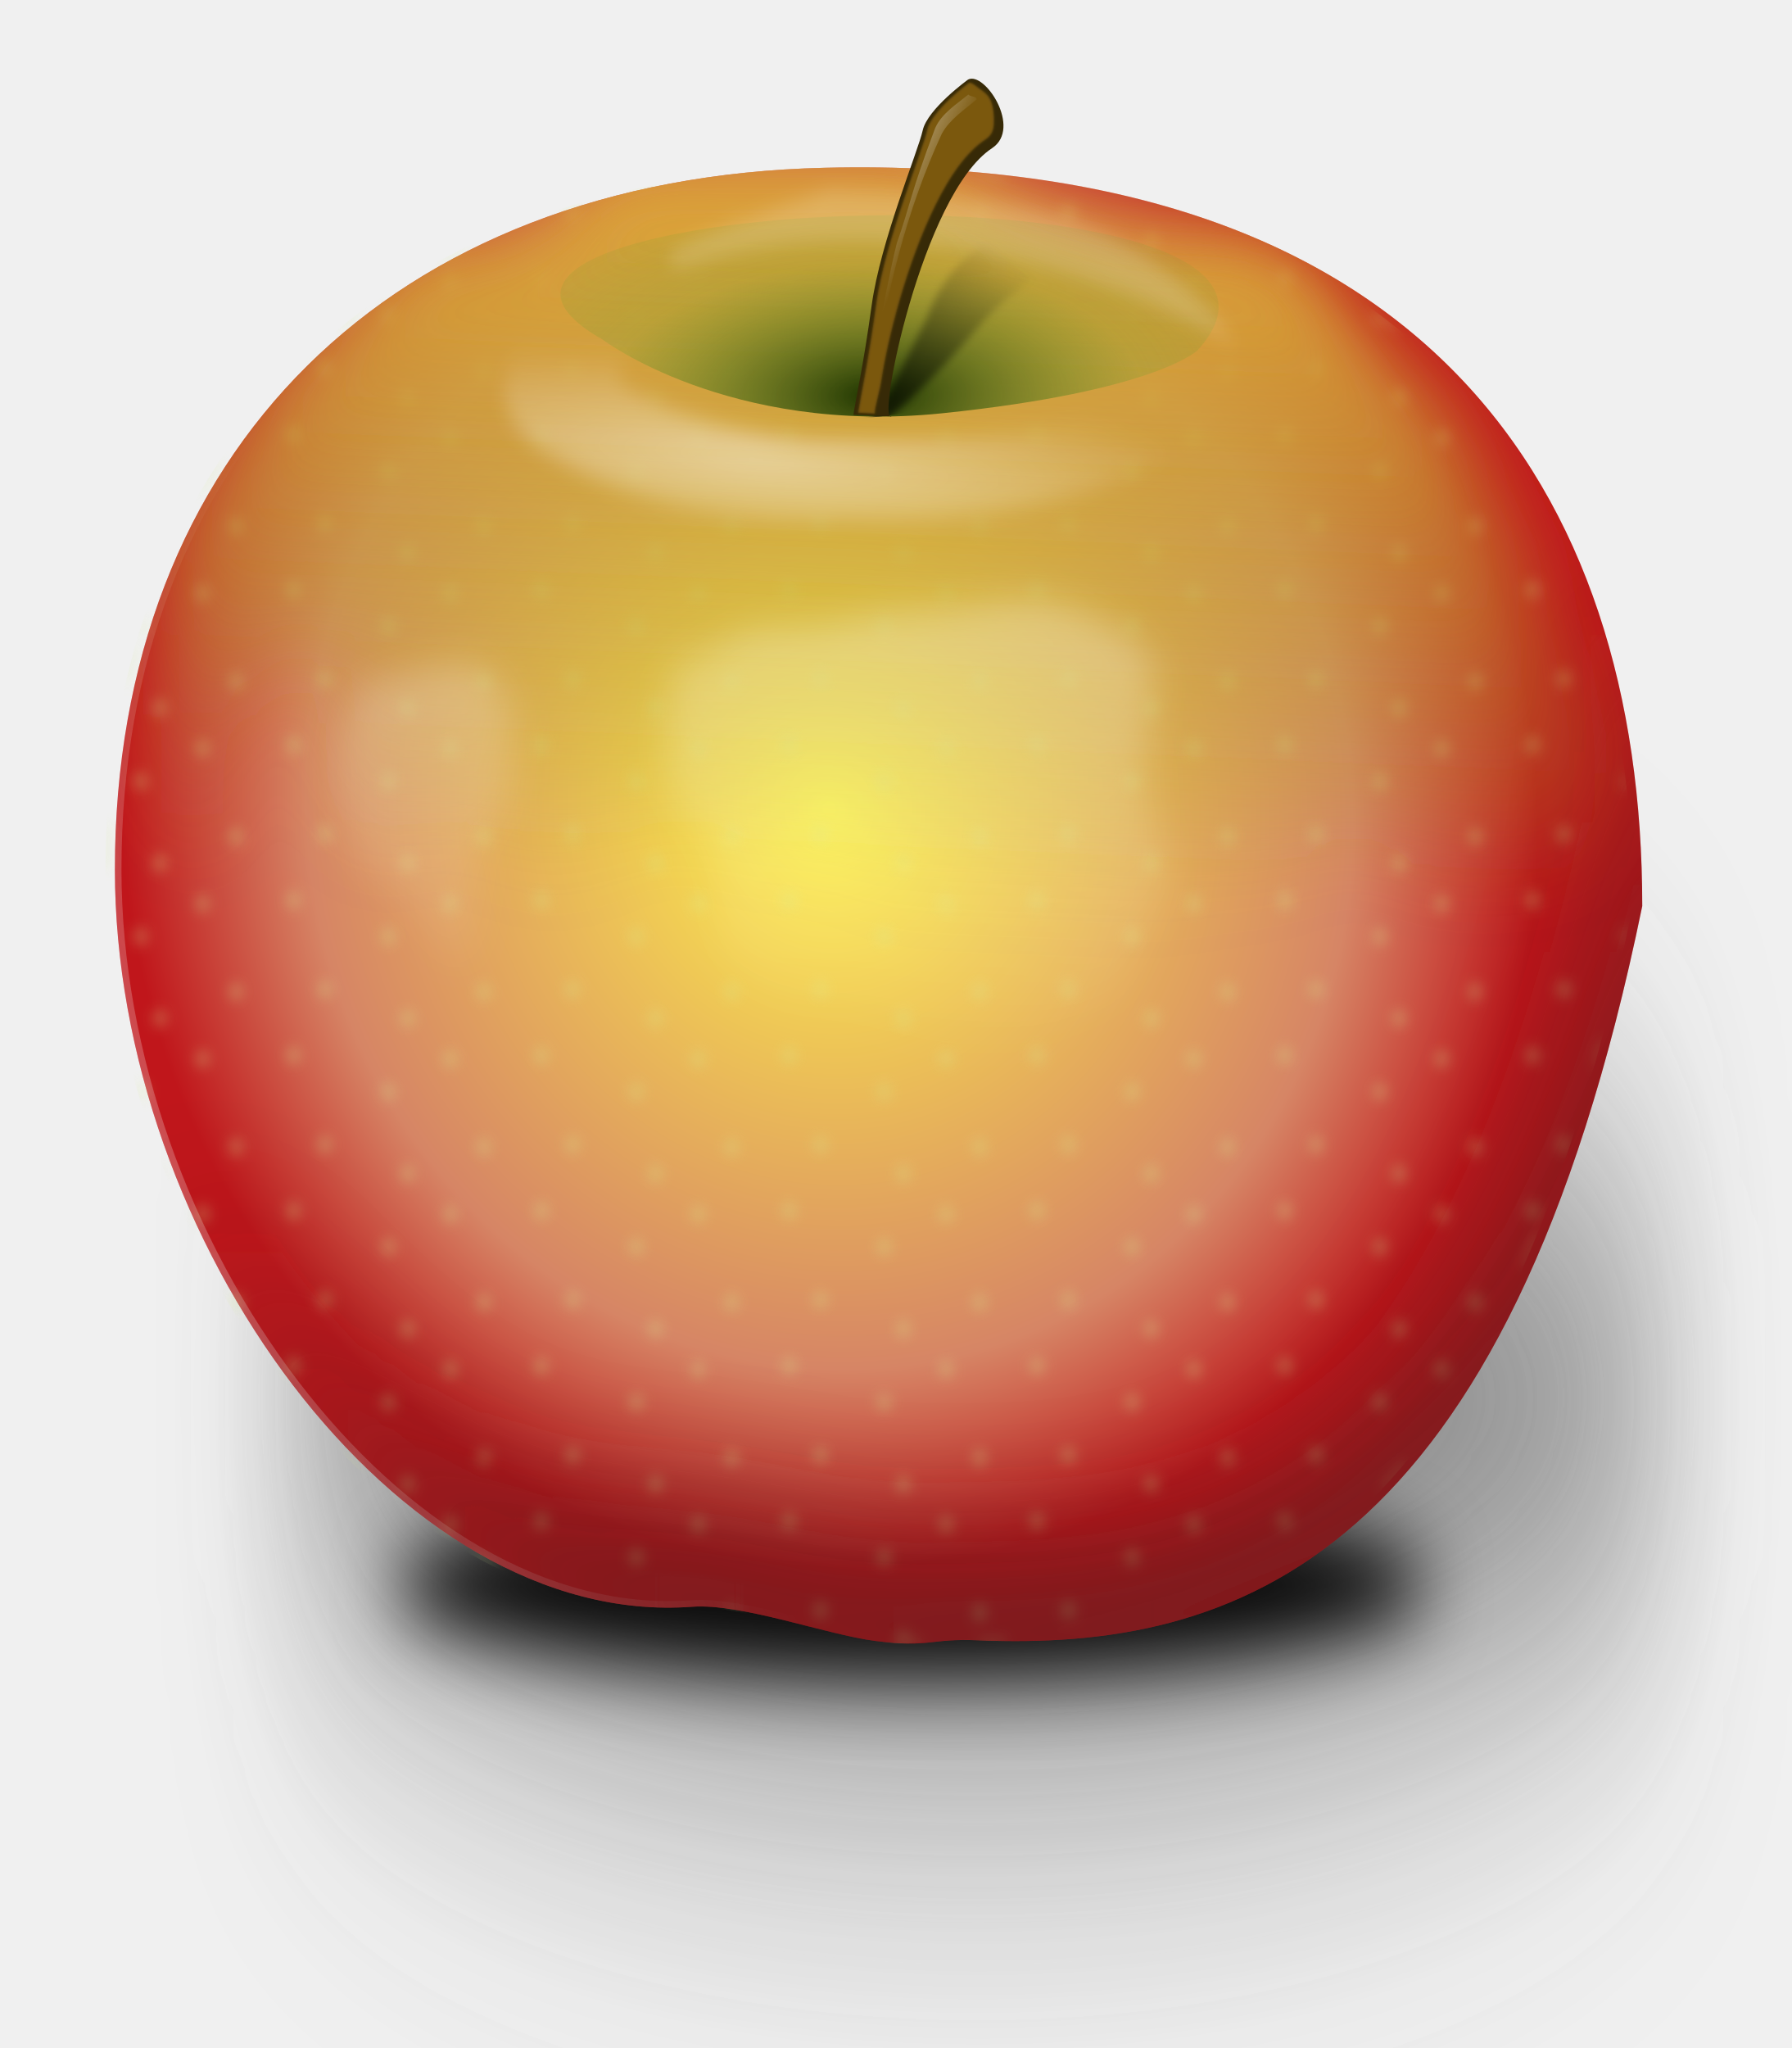
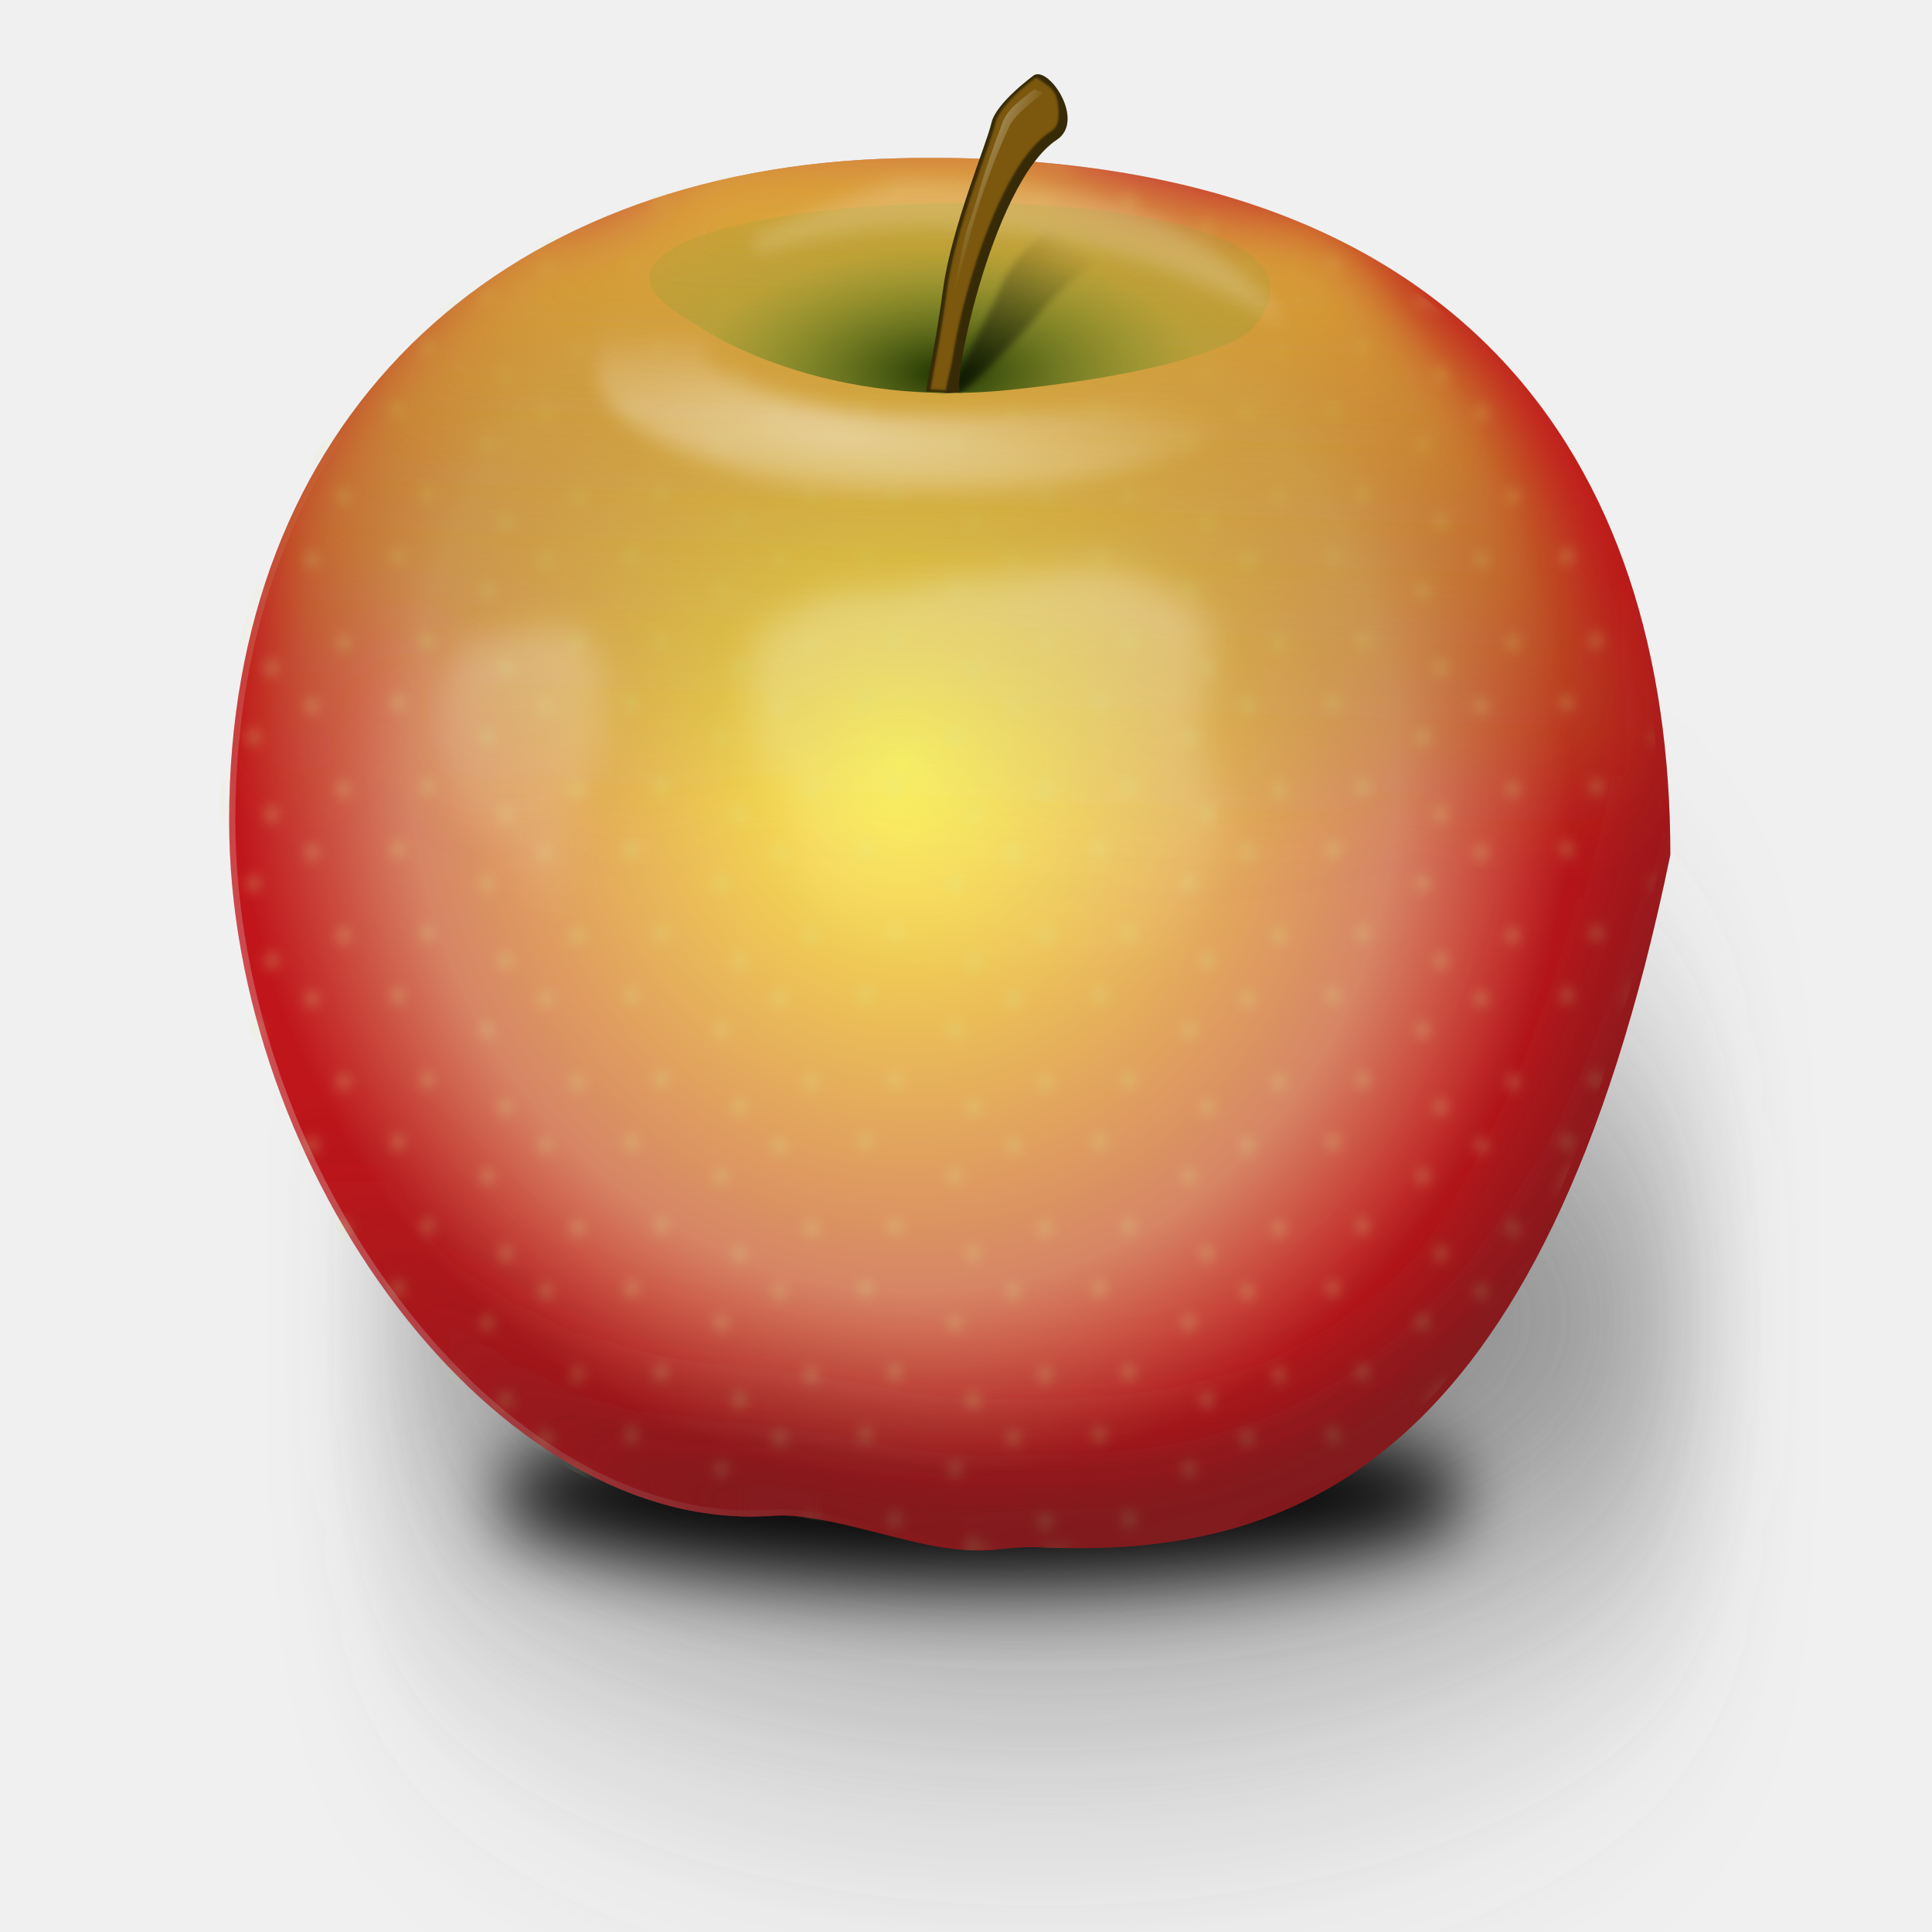
- <svg xmlns="http://www.w3.org/2000/svg" xmlns:xlink="http://www.w3.org/1999/xlink" id="svg2" viewBox="0 0 350 400" version="1.0">
+ <svg xmlns="http://www.w3.org/2000/svg" xmlns:xlink="http://www.w3.org/1999/xlink" id="svg2" viewBox="0 0 350 400" version="1.0" width="50" height="50">
  <defs id="defs4">
    <pattern id="pattern30614" xlink:href="#pattern30609" patternTransform="matrix(.58999 0 0 .41356 1.7244 5.4391)" />
    <pattern id="pattern30609" xlink:href="#pattern26663" patternTransform="matrix(.58999 0 0 .41356 162.62 -160.56)" />
    <linearGradient id="linearGradient15314">
      <stop id="stop15316" style="stop-color:#1d3300" offset="0" />
      <stop id="stop15318" style="stop-color:#68a02c;stop-opacity:.237" offset=".496" />
      <stop id="stop15320" style="stop-color:#61a334;stop-opacity:0" offset="1" />
    </linearGradient>
    <filter id="filter7541" y="-.119" width="1.184" x="-.092" height="1.238">
      <feGaussianBlur id="feGaussianBlur7543" stdDeviation="10.988" />
    </filter>
    <filter id="filter12154">
      <feGaussianBlur id="feGaussianBlur12156" stdDeviation="2.94" />
    </filter>
    <filter id="filter13287">
      <feGaussianBlur id="feGaussianBlur13289" stdDeviation="5.807" />
    </filter>
    <clipPath id="clipPath14282">
      <path id="path14284" style="fill:#6ea827" d="m100.84 272.89c-21.478 104.6-64.957 118.7-105.82 117-7.886-0.33-7.533 1.23-16.451 0.1-7.776-0.99-21.326-6.02-29.172-5.44-46.975 3.48-91.997-58.48-91.997-117.48 0-66.55 44.038-110.23 113.14-111.82 95.302-2.18 130.3 51.1 130.3 117.64z" />
    </clipPath>
    <clipPath id="clipPath14286">
      <path id="path14288" style="fill:#6ea827" d="m95.242 274.25c-20.494 98.94-61.977 112.27-100.97 110.66-7.518-0.31-7.181 1.16-15.69 0.09-7.418-0.93-20.347-5.69-27.832-5.14-44.818 3.29-87.77-55.32-87.77-111.12 0-62.95 42.013-104.26 107.94-105.77 90.928-2.07 124.32 48.33 124.32 111.28z" />
    </clipPath>
    <clipPath id="clipPath14290">
      <path id="path14292" style="fill:#6ea827" d="m97.162 268.96c-21.018 104.6-63.56 118.69-103.54 116.99-7.718-0.33-7.373 1.23-16.099 0.1-7.608-0.98-20.867-6.02-28.544-5.44-45.962 3.49-90.009-58.48-90.009-117.48 0-66.54 43.084-110.22 110.69-111.82 93.256-2.18 127.5 51.1 127.5 117.65z" />
    </clipPath>
    <clipPath id="clipPath14294">
      <path id="path14296" style="fill:#6ea827" d="m100.84 272.89c-21.478 104.6-64.957 118.7-105.82 117-7.886-0.33-7.533 1.23-16.451 0.1-7.776-0.99-21.326-6.02-29.172-5.44-46.975 3.48-91.997-58.48-91.997-117.48 0-66.55 44.038-110.23 113.14-111.82 95.302-2.18 130.3 51.1 130.3 117.64z" />
    </clipPath>
    <linearGradient id="linearGradient14306" y2="272.92" gradientUnits="userSpaceOnUse" x2="-28.859" y1="174.78" x1="-24.924">
      <stop id="stop8742" style="stop-color:#daa238" offset="0" />
      <stop id="stop8744" style="stop-color:#a3a827;stop-opacity:0" offset="1" />
    </linearGradient>
    <radialGradient id="radialGradient15285" gradientUnits="userSpaceOnUse" cy="283.91" cx="-44.642" gradientTransform="matrix(.18752 .97812 -.90903 .17428 237.7 251.61)" r="121.72">
      <stop id="stop13293" style="stop-color:#fff44b" offset="0" />
      <stop id="stop15283" style="stop-color:#d68565" offset=".738" />
      <stop id="stop13295" style="stop-color:#c0161b" offset="1" />
    </radialGradient>
    <filter id="filter18604" y="-.134" width="1.051" x="-.025" height="1.267">
      <feGaussianBlur id="feGaussianBlur18606" stdDeviation="0.992" />
    </filter>
    <radialGradient id="radialGradient21659" gradientUnits="userSpaceOnUse" cy="148.68" cx="204" gradientTransform="matrix(-1.3366 -.10351 .027053 -.2176 472.64 188.56)" r="41.193">
      <stop id="stop21655" style="stop-color:#ffffff" offset="0" />
      <stop id="stop21657" style="stop-color:#ffffff;stop-opacity:0" offset="1" />
    </radialGradient>
    <filter id="filter24623">
      <feGaussianBlur id="feGaussianBlur24625" stdDeviation="0.215" />
    </filter>
    <pattern id="pattern26663" width="55.733" patternUnits="userSpaceOnUse" patternTransform="translate(163.81 -152.85)" height="46.659">
      <path id="path26661" style="color:rgb(0, 0, 0);fill-rule:evenodd;fill:rgb(215, 235, 144)" d="m-278.72-209.71a2.886 7.834 0 1 1 -5.77 0 2.886 7.834 0 1 1 5.77 0z" transform="matrix(.74092 0 0 .45974 262.24 100.96)" />
      <path id="path26657" style="color:rgb(0, 0, 0);fill-rule:evenodd;fill:rgb(215, 235, 144)" d="m-278.72-209.71a2.886 7.834 0 1 1 -5.77 0 2.886 7.834 0 1 1 5.77 0z" transform="matrix(.74092 0 0 .45974 253.16 126.8)" />
      <path id="path26655" style="color:rgb(0, 0, 0);fill-rule:evenodd;fill:rgb(215, 235, 144)" d="m-278.72-209.71a2.886 7.834 0 1 1 -5.77 0 2.886 7.834 0 1 1 5.77 0z" transform="matrix(.74092 0 0 .45974 241.64 111.22)" />
      <path id="path26649" style="color:rgb(0, 0, 0);fill-rule:evenodd;fill:rgb(215, 235, 144)" d="m-278.72-209.71a2.886 7.834 0 1 1 -5.77 0 2.886 7.834 0 1 1 5.77 0z" transform="matrix(.74092 0 0 .45974 219.23 100.01)" />
      <path id="path26647" style="color:rgb(0, 0, 0);fill-rule:evenodd;fill:rgb(215, 235, 144)" d="m-278.72-209.71a2.886 7.834 0 1 1 -5.77 0 2.886 7.834 0 1 1 5.77 0z" transform="matrix(.74092 0 0 .45974 236.44 139.47)" />
      <path id="path26645" style="color:rgb(0, 0, 0);fill-rule:evenodd;fill:rgb(215, 235, 144)" d="m-278.72-209.71a2.886 7.834 0 1 1 -5.77 0 2.886 7.834 0 1 1 5.77 0z" transform="matrix(.74092 0 0 .45974 210.79 125.5)" />
      <path id="path26643" style="color:rgb(0, 0, 0);fill-rule:evenodd;fill:rgb(215, 235, 144)" d="m-278.72-209.71a2.886 7.834 0 1 1 -5.77 0 2.886 7.834 0 1 1 5.77 0z" transform="matrix(.74092 0 0 .45974 210.79 125.5)" />
    </pattern>
    <clipPath id="clipPath29604">
      <path id="path29606" style="fill-rule:evenodd;fill:#372a07" d="m214.7 131.12l6.08 0.24c-2.53 1.72 4.83-35.347 16.01-42.737 4.84-3.194-1.2-12.315-3.82-10.933 0 0-6.47 4.671-7.23 8.094s-6.72 17.606-8.13 27.846-2.56 14.89-2.91 17.49z" />
    </clipPath>
    <linearGradient id="linearGradient29608" y2="101.95" gradientUnits="userSpaceOnUse" x2="225.37" y1="99.834" x1="220.9">
      <stop id="stop28624" style="stop-color:#ffffff" offset="0" />
      <stop id="stop28626" style="stop-color:#ffffff;stop-opacity:0" offset="1" />
    </linearGradient>
    <filter id="filter30589">
      <feGaussianBlur id="feGaussianBlur30591" stdDeviation="0.577" />
    </filter>
    <linearGradient id="linearGradient30599" y2="109.28" gradientUnits="userSpaceOnUse" x2="243.95" gradientTransform="translate(-.1348 -.80878)" y1="147.26" x1="211.03">
      <stop id="stop30595" style="stop-color:#000000" offset="0" />
      <stop id="stop30597" style="stop-color:#000000;stop-opacity:0" offset="1" />
    </linearGradient>
    <clipPath id="clipPath30603">
      <path id="path30605" style="fill-rule:evenodd;fill:url(#radialGradient30607) #000000" d="m172.55 119.65s20.11 15.24 54.07 11.77c34.15-3.52 40.79-10.06 40.79-10.06 28.52-31.581-136.2-25.141-94.86-1.71z" />
    </clipPath>
    <radialGradient id="radialGradient30607" xlink:href="#linearGradient15314" gradientUnits="userSpaceOnUse" cy="44.942" cx="-81.082" gradientTransform="matrix(-.014602 -.9602 1.9354 -.028132 127.6 52.018)" r="44.556" />
    <pattern id="pattern30611" width="39.501" patternUnits="userSpaceOnUse" patternTransform="translate(160.89 -166)" height="24.735">
      <rect id="rect26672" style="fill:url(#pattern30614)" height="19.296" width="32.882" y="5.439" x="1.724" />
      <rect id="rect25640" style="fill:none" height="24.735" width="39.501" y="0" x="0" />
    </pattern>
    <filter id="filter35726" y="-.439" width="1.125" x="-.063" height="1.877">
      <feGaussianBlur id="feGaussianBlur35728" stdDeviation="5.154" />
    </filter>
    <linearGradient id="linearGradient37702" y2="311.95" gradientUnits="userSpaceOnUse" x2="-66.758" y1="343.28" x1="-134.76">
      <stop id="stop37698" style="stop-color:#f8f8f8" offset="0" />
      <stop id="stop37700" style="stop-color:#f8f8f8;stop-opacity:0" offset="1" />
    </linearGradient>
    <filter id="filter38751" y="-.597" width="1.148" x="-.074" height="2.193">
      <feGaussianBlur id="feGaussianBlur38753" stdDeviation="9.881" />
    </filter>
    <filter id="filter3417">
      <feGaussianBlur id="feGaussianBlur3419" stdDeviation="0.957" />
    </filter>
    <radialGradient id="radialGradient2502" xlink:href="#linearGradient15314" gradientUnits="userSpaceOnUse" cy="44.942" cx="-81.082" gradientTransform="matrix(-.017898 -1.1769 2.3722 -.03448 134.99 46.135)" r="44.556" />
    <linearGradient id="linearGradient2511" y2="295.47" gradientUnits="userSpaceOnUse" x2="-51.159" y1="206.27" x1="-47.224">
      <stop id="stop13305" style="stop-color:#ffffff" offset="0" />
      <stop id="stop13307" style="stop-color:#ffffff;stop-opacity:0" offset="1" />
    </linearGradient>
  </defs>
  <g id="layer1" transform="translate(-72.384 -62.723)">
    <path id="path32567" style="opacity:.677;fill-rule:evenodd;filter:url(#filter38751);fill:#4d4d4d" d="m411.8 322.43a133.36 16.563 0 1 1 -266.73 0 133.36 16.563 0 1 1 266.73 0z" transform="matrix(1.0479 0 0 4.0754 -28.316 -978.34)" />
    <path id="path34711" style="fill-rule:evenodd;fill-opacity:.953;filter:url(#filter35726);fill:#000000" d="m304.27 315a82.43 11.748 0 1 1 -164.86 0 82.43 11.748 0 1 1 164.86 0z" transform="matrix(1.2257 0 0 1.5525 -21.402 -116.74)" />
    <path id="path2416" style="stroke-opacity:.301;stroke:url(#linearGradient37702);stroke-width:2.1;fill:url(#radialGradient15285)" clip-path="url(#clipPath14294)" d="m100.84 272.89c-21.478 104.6-64.957 118.7-105.82 117-7.886-0.33-7.533 1.23-16.451 0.1-7.776-0.99-21.326-6.02-29.172-5.44-46.975 3.48-91.997-58.48-91.997-117.48 0-66.55 44.038-110.23 113.14-111.82 95.302-2.18 130.3 51.1 130.3 117.64z" transform="matrix(1.2257 0 0 1.2257 269.61 -94.797)" />
    <path id="path30619" style="opacity:.242;filter:url(#filter3417);stroke:url(#pattern26663) #000000;stroke-width:1px;fill:url(#pattern30611) #000000" clip-path="url(#clipPath14294)" d="m100.84 272.89c-21.478 104.6-64.957 118.7-105.82 117-7.886-0.33-7.533 1.23-16.451 0.1-7.776-0.99-21.326-6.02-29.172-5.44-46.975 3.48-91.997-58.48-91.997-117.48 0-66.55 44.038-110.23 113.14-111.82 95.302-2.18 130.3 51.1 130.3 117.64z" transform="matrix(1.2257 0 0 1.2257 267.78 -94.797)" />
    <path id="path6441" style="opacity:.477;filter:url(#filter7541);fill:#241f1c" clip-path="url(#clipPath14290)" d="m92.378 214.65c3.1 12.07 4.531 25.05 4.531 38.56-21.481 104.61-64.948 118.71-105.81 117-7.887-0.33-7.553 1.23-16.471 0.1-7.776-0.99-21.311-6.02-29.157-5.44-29.224 2.17-57.691-21.01-75.031-53.03 13.12 45.79 49.338 84.68 86.813 81.9 7.845-0.58 21.412 4.46 29.187 5.44 8.918 1.13 8.553-0.45 16.438-0.12 40.864 1.7 84.363-12.37 105.84-116.97 0-25.13-5-48.37-16.342-67.44z" transform="matrix(1.2527 0 0 1.2257 271.5 -89.974)" />
    <path id="path7549" style="filter:url(#filter13287);fill:url(#linearGradient14306)" clip-path="url(#clipPath14286)" d="m-86.577 173.47c-6.701-0.91-11.022 5.78-15.743 10.5-5.63 5.62-12.1 9.77-15.74 17.05-3.48 6.96-6.97 8.7-10.49 15.74-2.56 5.11-1.32 13.59-1.32 19.68v19.67c0 8.2-0.67 12.45 3.94 17.06 6.87 6.87 5.25-8.81 5.25-14.43 0-8.5 0.48-12.29 5.24-17.06 5.79-5.78 14.35-8.86 11.81 1.32-1.89 7.57-1.57 12.59 1.31 18.36 3.072 6.14 6.141 8.29 11.807 2.62 5.334-5.33-1.396-10.57 6.559-2.62 5.256 5.26 8.414 11.02 15.742 9.18 6.967-1.74 5.096-9.18 17.053-9.18 8.965 0 8.049 3.94 15.741 3.94 11.333 0 10.82 0.65 14.43 7.87 3.952 7.9 7.301 8.61 11.806 13.11 5.663 5.67 8.708 2.76 11.806 10.5 1.837 4.59 8.281-6.07 10.494-10.5 3.541-7.08 11.39-11.49 17.053-15.74 3.635-2.72 7.665 2.83 14.429-3.93 6.523-6.52 13.336-1.1 17.054 2.62 1.96 1.96 16.559 0 19.676 0 5.103 0 6.559-9.14 6.559-14.43 0-5.68-2.994-12.55-5.247-17.05-2.815-5.63-3.962-13.17-6.559-18.37-2.846-5.69-5.591-11.18-7.871-15.74-3.377-6.75-8.218-9.53-11.806-13.12-3.752-3.75-5.893-8.51-9.182-11.8-5.401-5.4-7.408-6.56-15.741-6.56-6.267 0-14.084-0.24-18.365-1.31-7.168-1.79-9.535-2.15-15.742-5.25-5.728-2.86-5.673-5.25-14.429-5.25h-19.677-19.676c-7.808 0-10.69 5.45-14.43 9.19-3.346 3.34-11.33 3.93-15.741 3.93z" transform="matrix(1.2847 0 0 1.2958 270.86 -115.69)" />
    <path id="path10686" style="opacity:.358;filter:url(#filter12154);fill-rule:evenodd;fill:url(#linearGradient2511)" clip-path="url(#clipPath14282)" d="m-97.072 237.75c-2.436 2.89-5.358 11.35-3.938 17.05 2.491 9.95 1.566 10.03 9.186 15.74 4.888 3.67 4.65 8.89 10.494 11.81 2.431 1.21 2.623-14.62 2.623-17.05 0-4.13 5.247-6.54 5.247-14.43 0-8.84 0.196-11.61-3.935-15.74-2.875-2.88-17.745 1.85-19.677 2.62zm52.472-3.94c-3.651-3.65-4.706 15.29-3.936 18.37 2.476 9.9 7.871 6.73 7.871 18.36 0 9.44 0.889 10.07 5.247 14.43 4.41 4.41 10.106 3.51 17.053 5.25 7.33 1.83 12.21 5.25 19.677 5.25 8.534 0 13.327-4.04 20.988-7.87 2.259-1.13 6.374-14.25 7.871-15.75 3.338-3.33-2.624-15.13-2.624-18.36 0-7.51 1.312-10.87 1.312-18.36 0-4.65-10.873-9.28-15.741-10.5-5.623-1.4-15.607 1.31-22.3 1.31-7.075 0-12.452 2.63-19.677 2.63-8.658 0-8.434 1.59-15.741 5.24z" transform="matrix(1.2257 0 0 1.2257 262.28 -94.797)" />
    <path id="path15302" style="fill-rule:evenodd;fill:url(#radialGradient2502)" d="m190.08 129.03s24.66 18.68 66.29 14.42c41.85-4.31 49.98-12.32 49.98-12.32 34.96-38.713-166.93-30.82-116.27-2.1z" />
    <path id="path18608" style="opacity:.185;fill-rule:evenodd;filter:url(#filter18604);fill:#ffffff" d="m207.5 98.429s-30.55 10.951-18.44 9.801c22.79-7.79 52.04-6.13 74.93 1.73-17.05-14.487-33.61-12.768-56.49-11.531z" transform="matrix(1.439 .16791 -.13347 1.8103 -51.018 -113.18)" />
    <path id="path16291" style="opacity:.465;filter:url(#filter18604);fill-rule:evenodd;fill:url(#radialGradient21659)" d="m186.03 121.66c-6.7-1.05-15.38 6.99-7.41 12.06 10.91 5.91 23.64 7.13 35.91 6.7 14.63 0.43 30.16-1.11 42.63-9.08 2.81-6.06-4.02-2.73-7.6-1.53-12.97 3.44-26.76 3.78-40.18 3.54-7.02-0.74-15.23-1.99-21.1-5.19 1.28-2.36 0.96-6.48-2.25-6.5z" transform="matrix(1.7247 0 0 2.1854 -131.68 -142.84)" />
    <path id="path29610" style="filter:url(#filter30589);fill-rule:evenodd;fill:url(#linearGradient30599)" clip-path="url(#clipPath30603)" d="m223.09 127.66l6.6-11.18s2.97-7.82 10.11-11.06c7.15-3.23 12.81-2.29 12.81-2.29l7.41 6.34s-10.78-2.7-22.51 9.3c-11.73 11.99-19.01 16.17-19.01 16.17-1.85-2.82-3.5 4.88 4.59-7.28z" transform="matrix(1.2231 -.07988 .07988 1.2231 -36.666 .48926)" />
    <g id="g29599" transform="matrix(1.2257 0 0 1.2257 -24.046 -16.962)" clip-path="url(#clipPath29604)">
      <path id="path2419" style="fill-rule:evenodd;fill:#372a07" d="m214.7 131.12l6.08 0.24c-2.53 1.72 4.83-35.347 16.01-42.737 4.84-3.194-1.2-12.315-3.82-10.933 0 0-6.47 4.671-7.23 8.094s-6.72 17.606-8.13 27.846-2.56 14.89-2.91 17.49z" />
      <path id="path5464" style="filter:url(#filter24623);fill-rule:evenodd;fill:#db9b1e;fill-opacity:.411" d="m233.13 78.205c-0.13 0.094-1.51 1.101-3.09 2.577-1.65 1.544-3.28 3.574-3.54 4.745-0.45 1.994-2.1 6.279-3.85 11.509-1.76 5.234-3.61 11.284-4.3 16.274-1.32 9.56-2.49 14.88-2.9 17.47l2.64 0.14c-0.01-0.98 0.78-3.48 1.03-5.11 0.52-3.42 1.54-8.17 3.01-13.2 1.47-5.04 3.38-10.35 5.65-14.926 2.26-4.573 4.87-8.407 7.99-10.467 0.9-0.599 1.24-1.355 1.3-2.376s0-2.832-0.56-3.958c-0.55-1.125-1.59-1.589-2.28-2.163-0.35-0.288-0.68-0.461-0.88-0.522-0.19-0.06-0.21 0-0.22 0.007z" />
      <path id="path24627" style="opacity:.262;fill-rule:evenodd;fill:url(#linearGradient29608)" d="m233.01 80.086c-1.93 1.568-4.25 3.001-5.29 5.349-4.08 10.785-3.95 12.263-6.11 18.325-1.22 4.93-2.08 9.94-3.07 14.92-0.73 3.88-1.44 7.76-2.15 11.64 1.24 0.8 0.82-3.06 1.55-4.41 1.84-14.18 5.33-27.653 10.86-39.624 1.29-2.309 3.6-3.781 5.55-5.454-0.14-0.508-1.01-0.385-1.34-0.746z" />
    </g>
  </g>
</svg>
